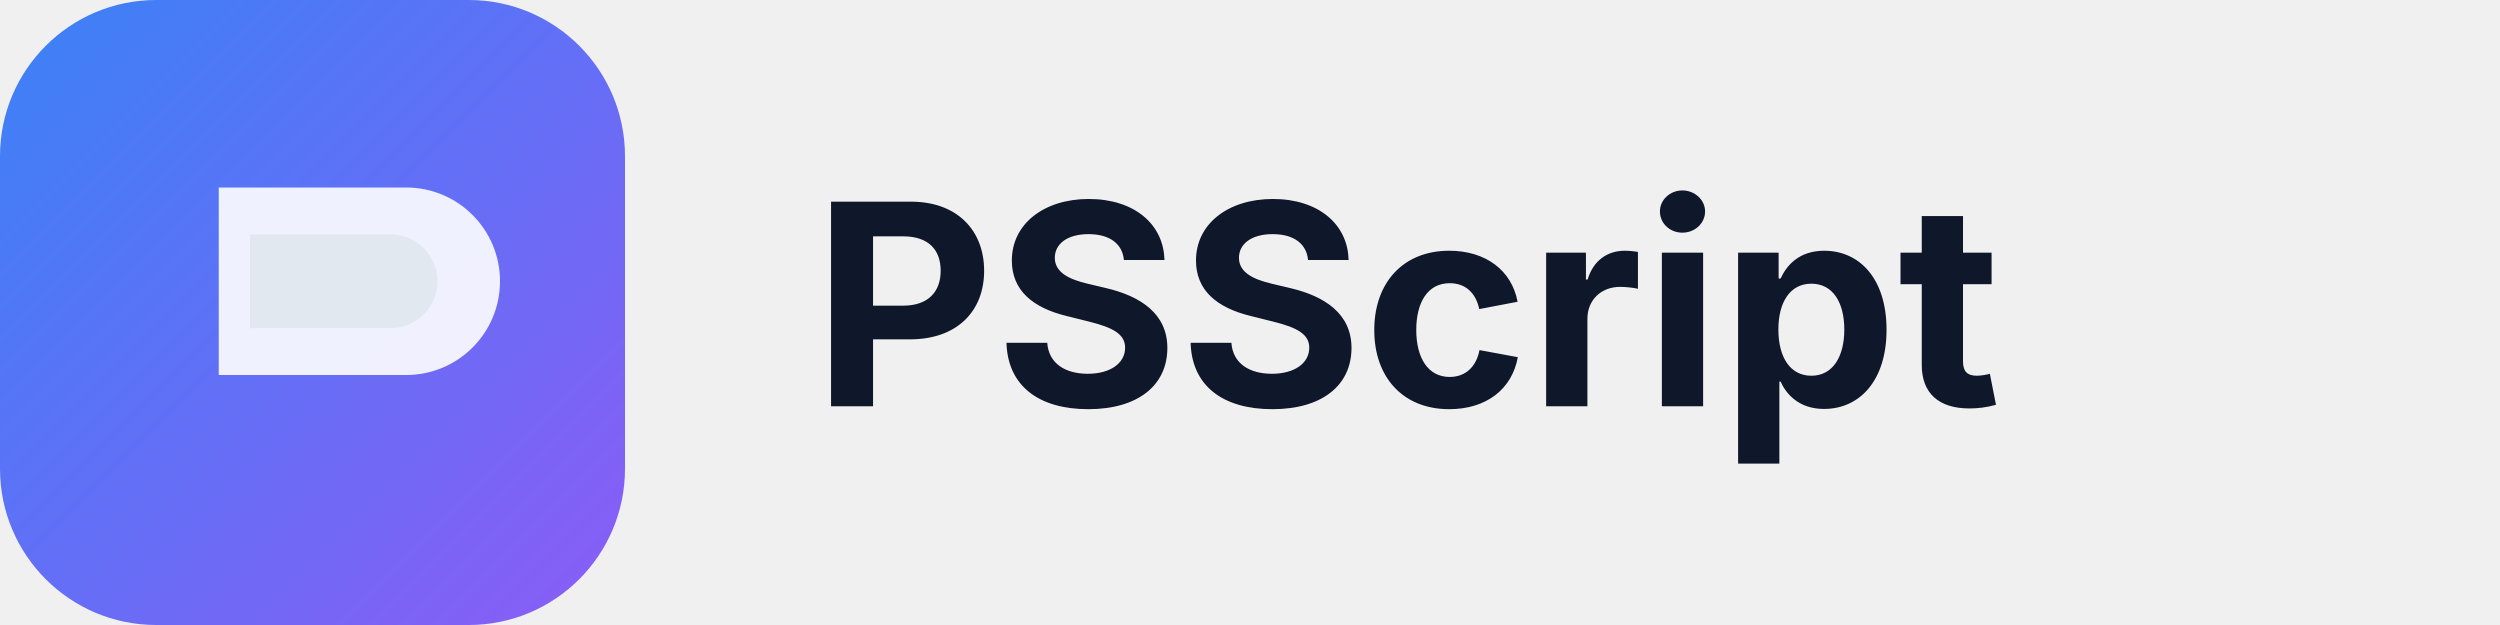
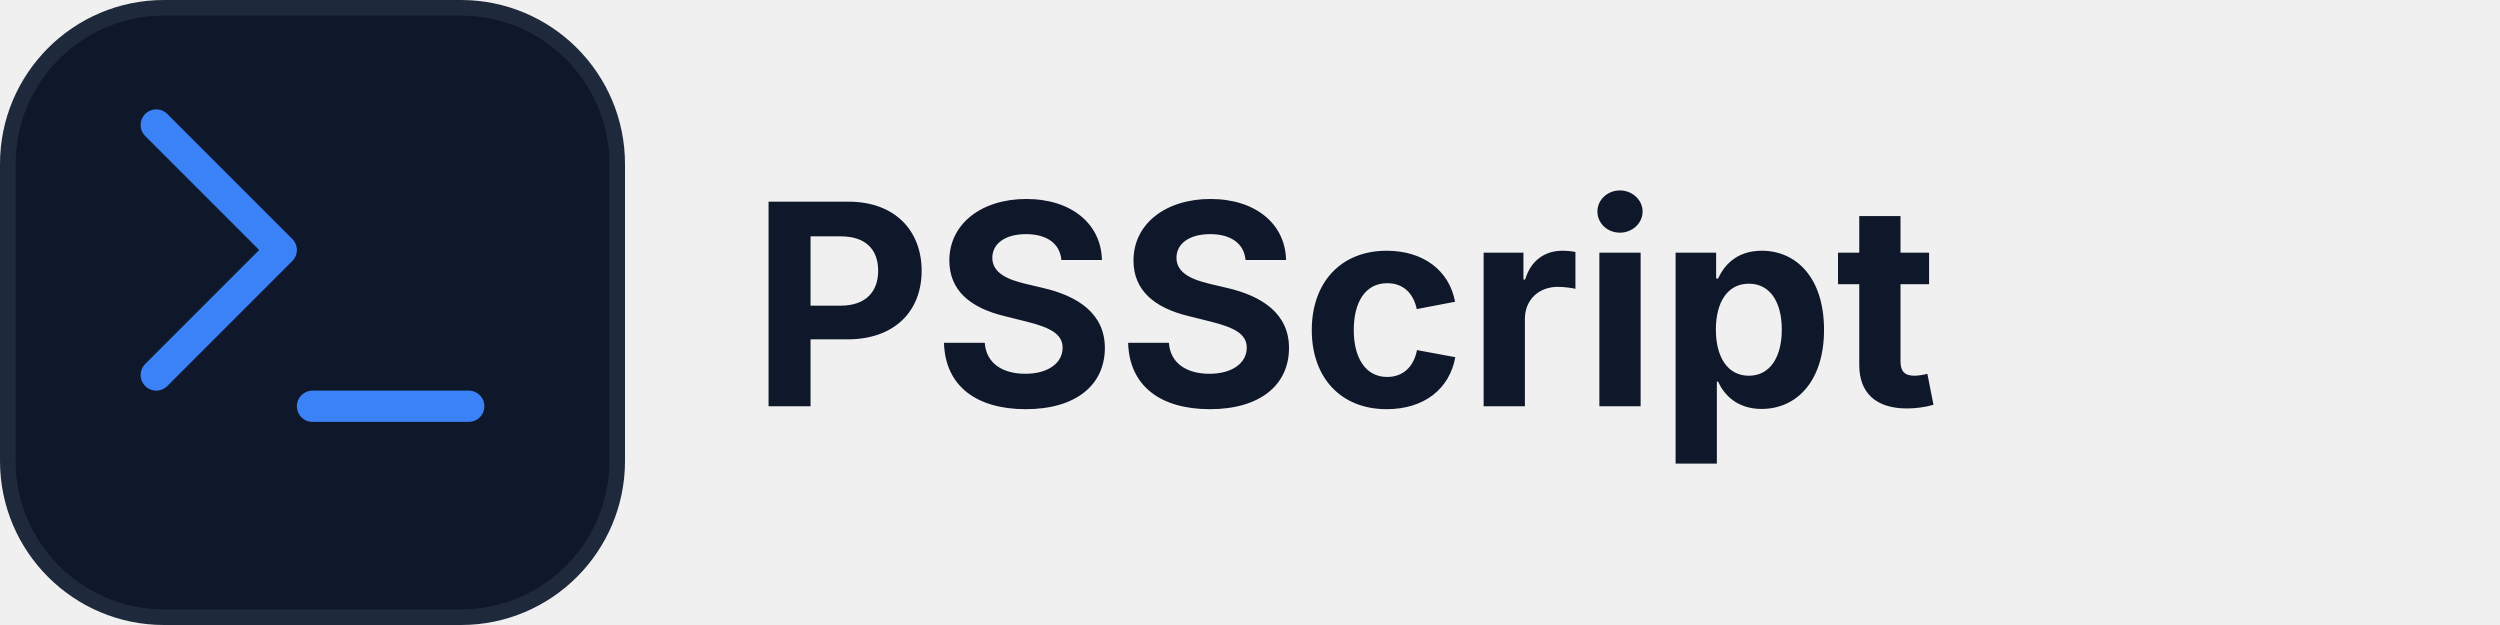
<svg xmlns="http://www.w3.org/2000/svg" width="160" height="40" viewBox="0 0 160 40" role="img" aria-label="PSScript">
-   <defs>
-     <linearGradient id="psscript-gradient" x1="0" x2="1" y1="0" y2="1">
-       <stop offset="0%" stop-color="#3b82f6" />
-       <stop offset="100%" stop-color="#8b5cf6" />
-     </linearGradient>
-   </defs>
-   <rect width="40" height="40" rx="10" fill="url(#psscript-gradient)" />
-   <path d="M14 12h12a6 6 0 0 1 0 12H14z" fill="#fff" opacity="0.9" />
-   <path d="M16 15h9a3 3 0 1 1 0 6h-9z" fill="#e2e8f0" />
-   <text x="52" y="26" font-family="Inter, Segoe UI, Arial, sans-serif" font-size="18" font-weight="700" fill="#0f172a">PSScript</text>
+   <rect x="0.5" y="0.5" width="39" height="39" rx="10" fill="#0f172a" stroke="#1e293b" />
+   <polyline points="10 24 18 16 10 8" fill="none" stroke="#3B82F6" stroke-width="2" stroke-linecap="round" stroke-linejoin="round" />
+   <line x1="20" y1="26" x2="30" y2="26" stroke="#3B82F6" stroke-width="2" stroke-linecap="round" />
+   <text x="48" y="26" font-family="Inter, Segoe UI, Arial, sans-serif" font-size="18" font-weight="700" fill="#0f172a">PSScript</text>
</svg>
